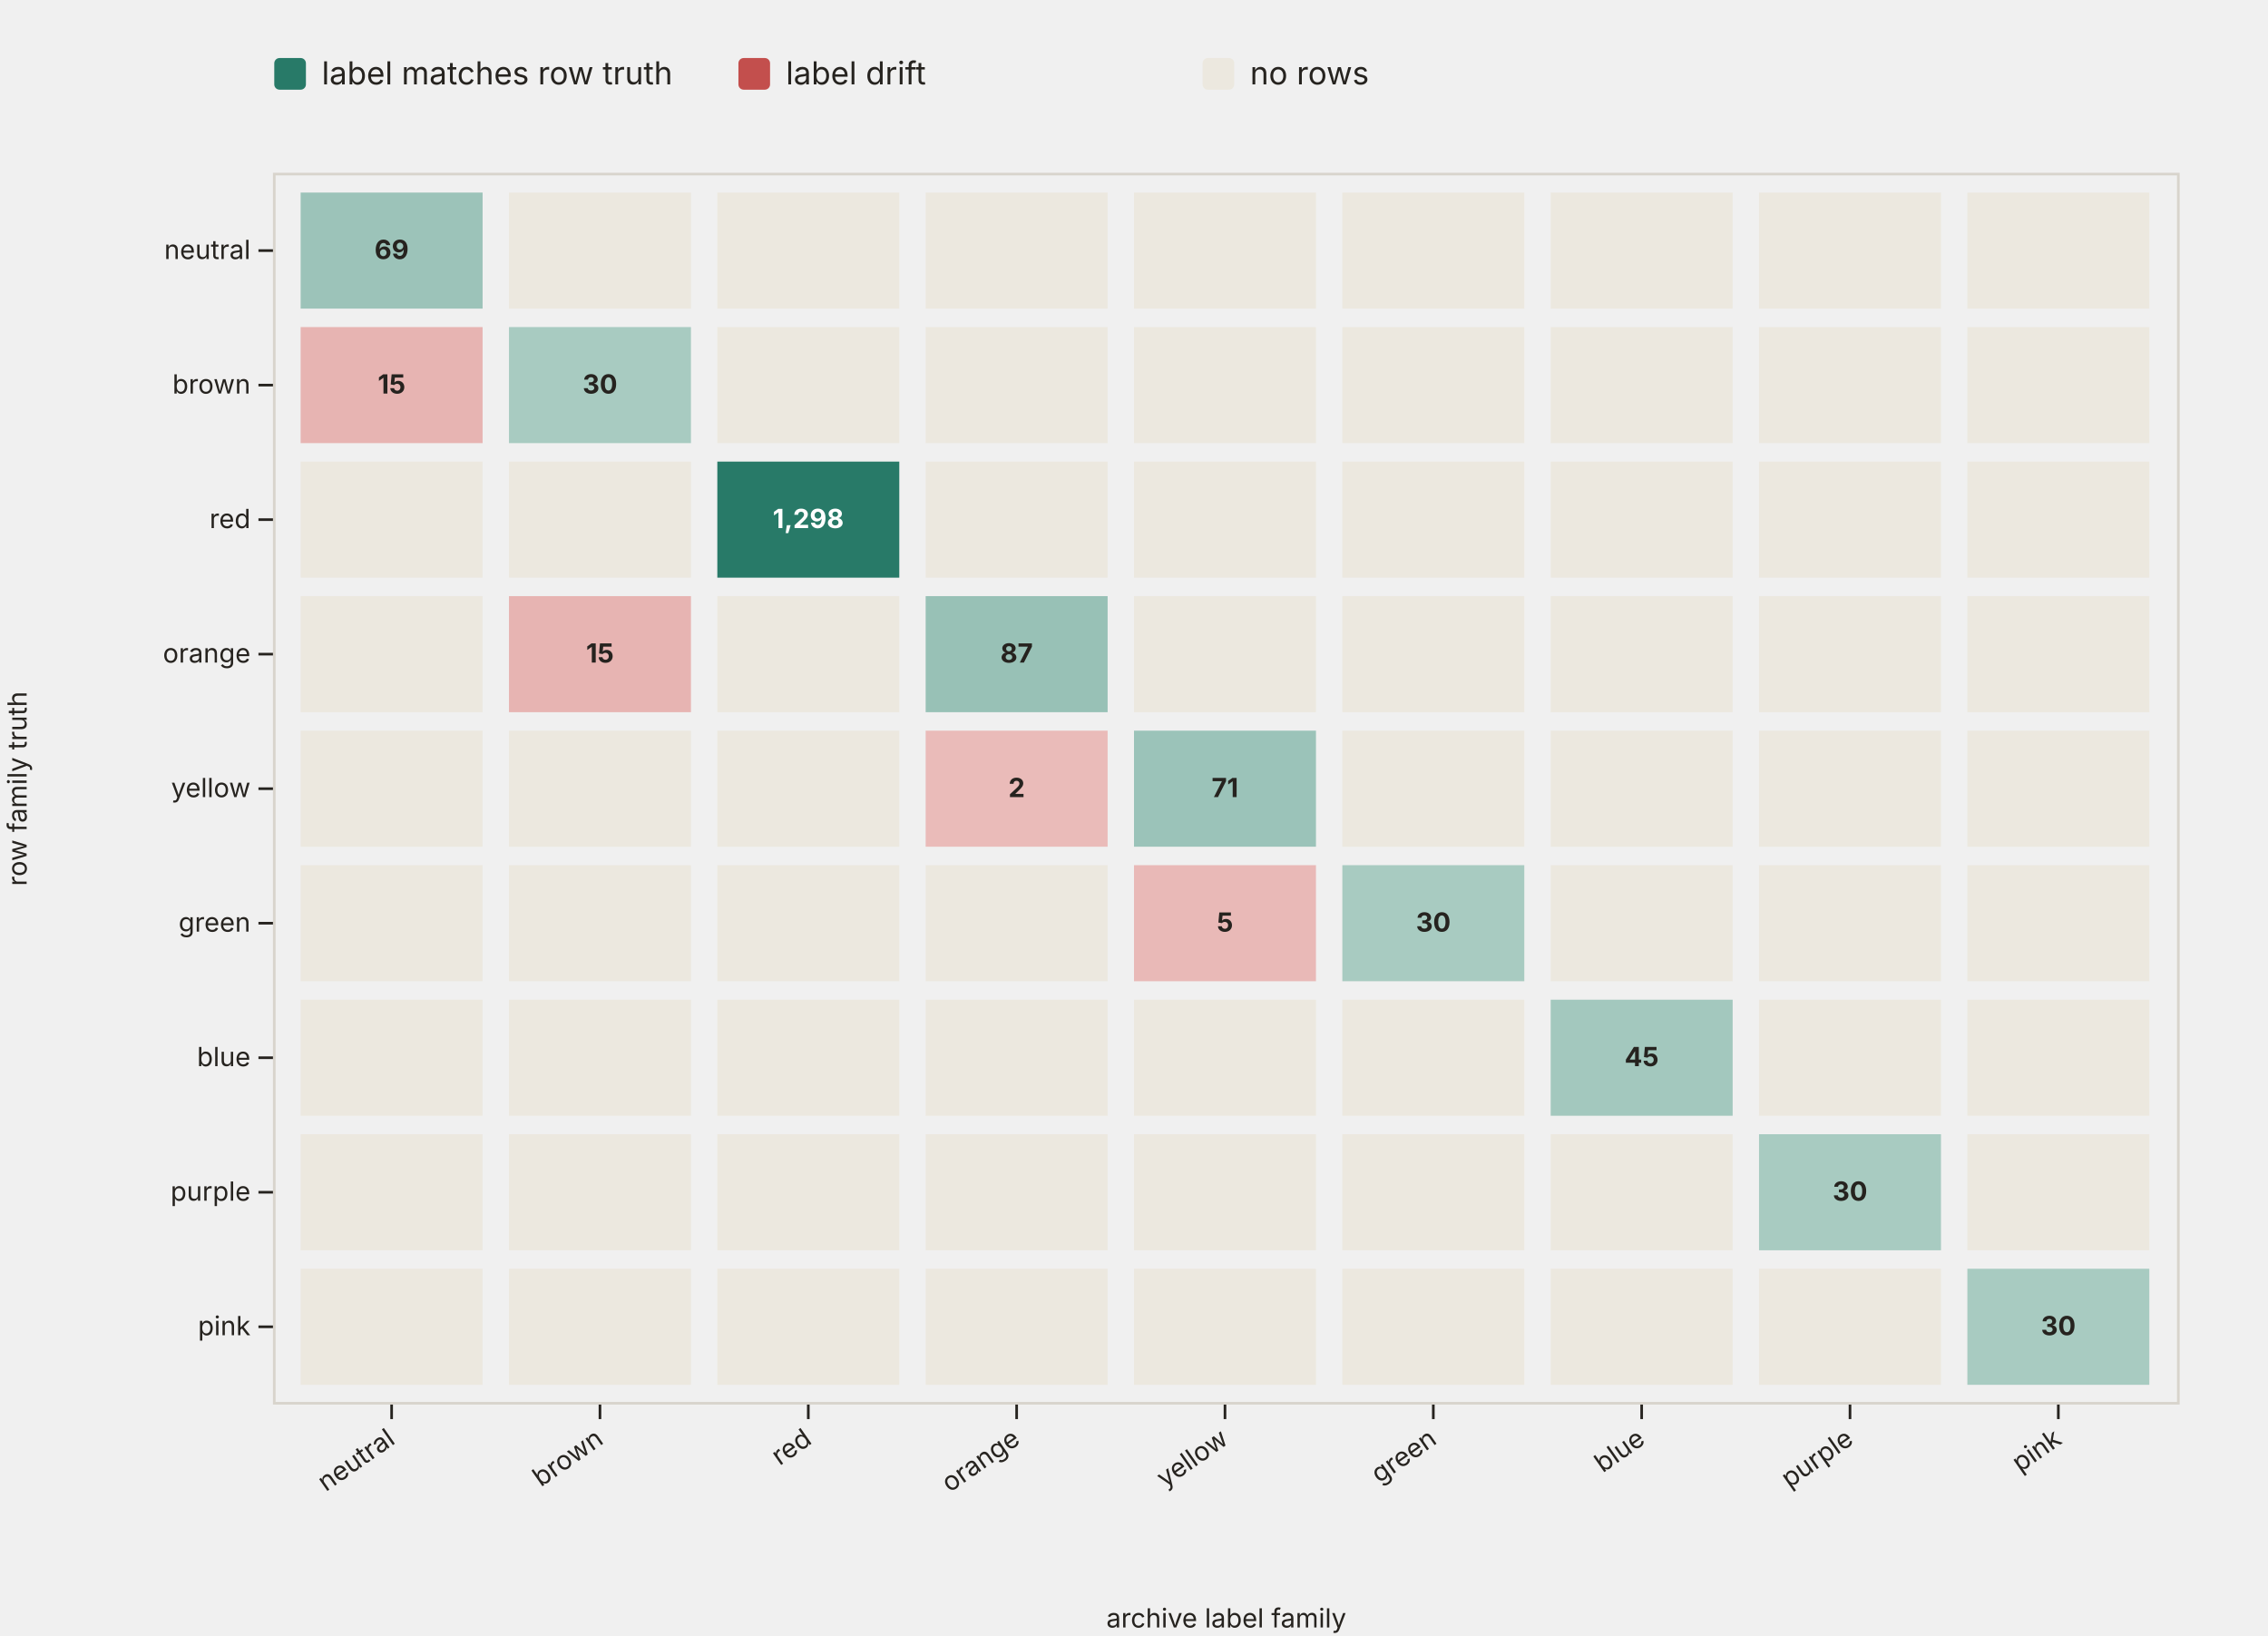
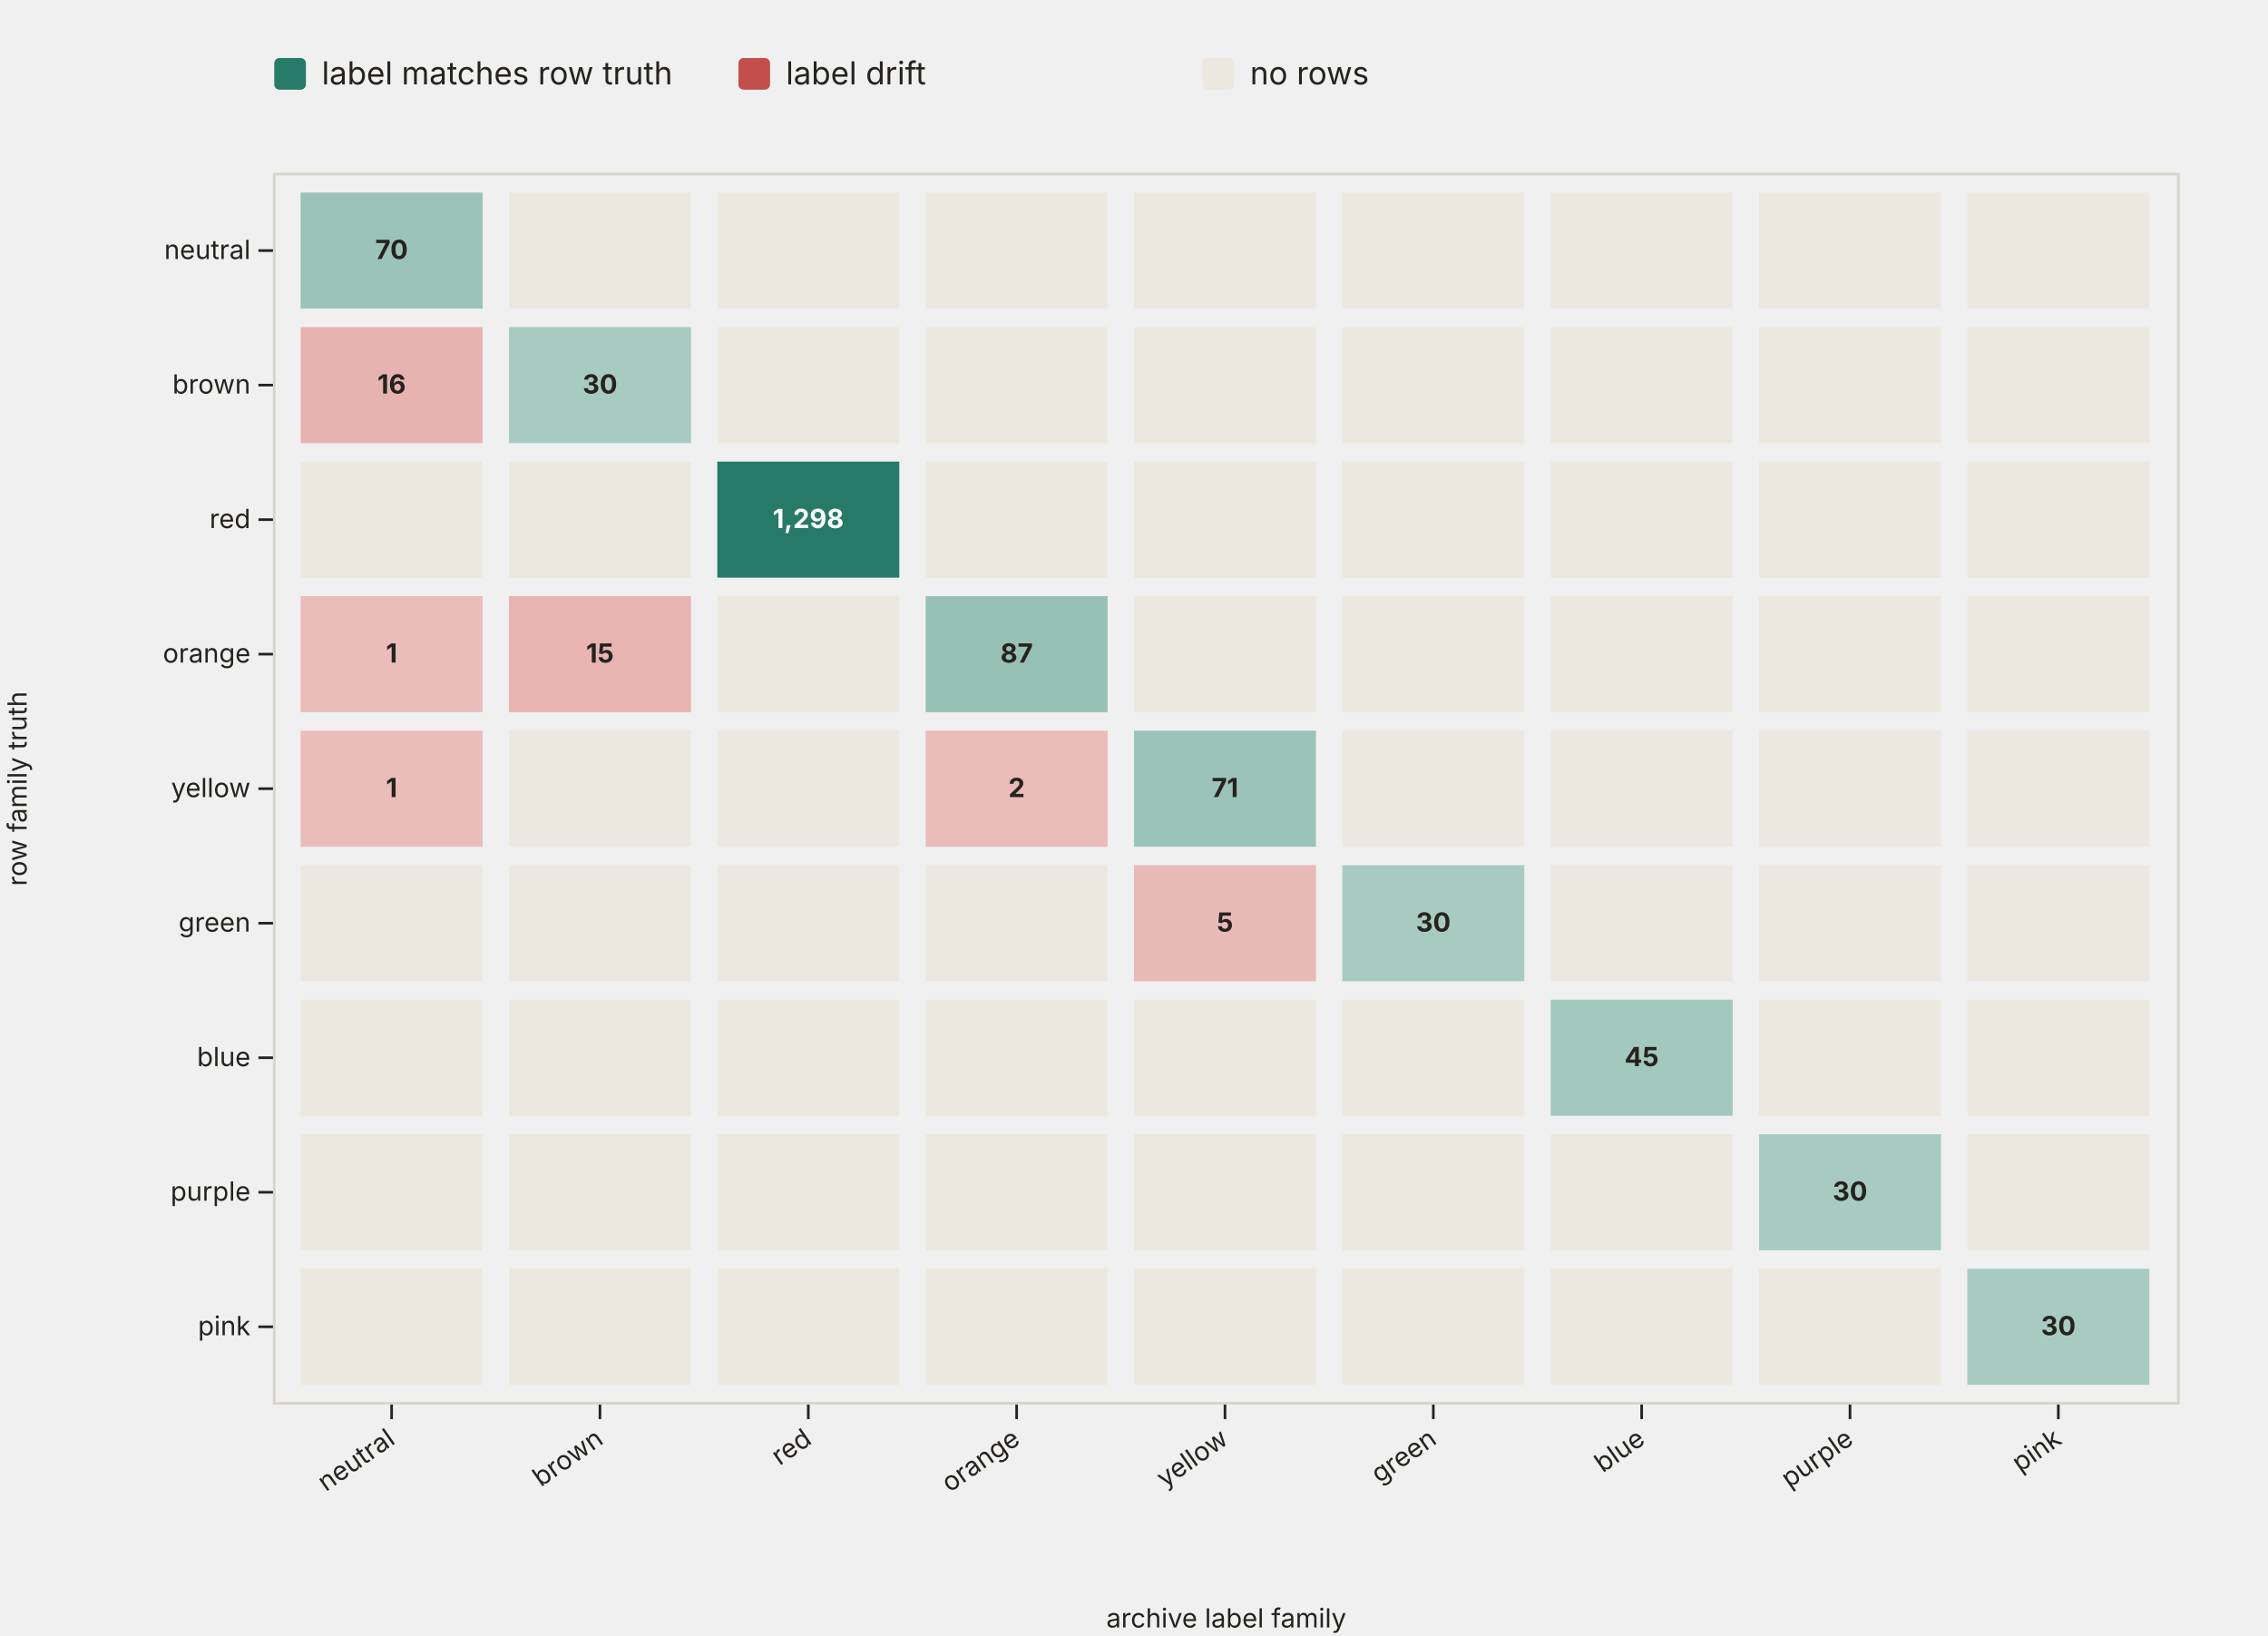
<svg xmlns="http://www.w3.org/2000/svg" class="huey-archive-integrity-check" fill="currentColor" font-family="system-ui, sans-serif" font-size="10" text-anchor="middle" width="860" height="620" viewBox="0 0 860 620" style="background: rgb(246, 245, 242); color: rgb(38, 35, 31); font-family: Inter, Arial, sans-serif;" role="img" aria-labelledby="title desc">
  <style>:where(.huey-archive-integrity-check) {
  --plot-background: white;
  display: block;
  height: auto;
  height: intrinsic;
  max-width: 100%;
}
:where(.huey-archive-integrity-check text),
:where(.huey-archive-integrity-check tspan) {
  white-space: pre;
}</style>
  <g aria-label="y-axis tick" aria-hidden="true" fill="none" stroke="currentColor" transform="translate(0,23)">
    <path transform="translate(104,72)" d="M0,0L-6,0" />
    <path transform="translate(104,123)" d="M0,0L-6,0" />
    <path transform="translate(104,174)" d="M0,0L-6,0" />
    <path transform="translate(104,225)" d="M0,0L-6,0" />
    <path transform="translate(104,276)" d="M0,0L-6,0" />
    <path transform="translate(104,327)" d="M0,0L-6,0" />
    <path transform="translate(104,378)" d="M0,0L-6,0" />
    <path transform="translate(104,429)" d="M0,0L-6,0" />
    <path transform="translate(104,480)" d="M0,0L-6,0" />
  </g>
  <g aria-label="y-axis tick label" text-anchor="end" transform="translate(-9,23)">
    <text y="0.32em" transform="translate(104,72)">neutral</text>
    <text y="0.32em" transform="translate(104,123)">brown</text>
    <text y="0.32em" transform="translate(104,174)">red</text>
    <text y="0.32em" transform="translate(104,225)">orange</text>
    <text y="0.32em" transform="translate(104,276)">yellow</text>
    <text y="0.32em" transform="translate(104,327)">green</text>
    <text y="0.32em" transform="translate(104,378)">blue</text>
    <text y="0.32em" transform="translate(104,429)">purple</text>
    <text y="0.32em" transform="translate(104,480)">pink</text>
  </g>
  <g aria-label="y-axis label" transform="translate(-101,0)">
    <text y="0.71em" transform="translate(104,299) rotate(-90)">row family truth</text>
  </g>
  <g aria-label="x-axis tick" aria-hidden="true" fill="none" stroke="currentColor" transform="translate(35.5,0)">
    <path transform="translate(113,532)" d="M0,0L0,6" />
    <path transform="translate(192,532)" d="M0,0L0,6" />
    <path transform="translate(271,532)" d="M0,0L0,6" />
    <path transform="translate(350,532)" d="M0,0L0,6" />
    <path transform="translate(429,532)" d="M0,0L0,6" />
    <path transform="translate(508,532)" d="M0,0L0,6" />
    <path transform="translate(587,532)" d="M0,0L0,6" />
    <path transform="translate(666,532)" d="M0,0L0,6" />
    <path transform="translate(745,532)" d="M0,0L0,6" />
  </g>
  <g aria-label="x-axis tick label" text-anchor="end" transform="translate(35.5,12.27661)">
    <text y="0.32em" transform="translate(113,532) rotate(-35)">neutral</text>
    <text y="0.32em" transform="translate(192,532) rotate(-35)">brown</text>
    <text y="0.32em" transform="translate(271,532) rotate(-35)">red</text>
    <text y="0.32em" transform="translate(350,532) rotate(-35)">orange</text>
    <text y="0.32em" transform="translate(429,532) rotate(-35)">yellow</text>
    <text y="0.32em" transform="translate(508,532) rotate(-35)">green</text>
    <text y="0.32em" transform="translate(587,532) rotate(-35)">blue</text>
    <text y="0.32em" transform="translate(666,532) rotate(-35)">purple</text>
    <text y="0.32em" transform="translate(745,532) rotate(-35)">pink</text>
  </g>
  <g aria-label="x-axis label" transform="translate(0,85)">
    <text transform="translate(465,532)">archive label family</text>
  </g>
  <g aria-label="cell">
    <rect x="114" width="69" y="73" height="44" fill="rgb(156, 195, 185)" />
-     <rect x="114" width="69" y="124" height="44" fill="rgb(231, 180, 178)" />
+     <rect x="114" width="69" y="124" height="44" fill="rgb(231, 179, 177)" />
    <rect x="114" width="69" y="175" height="44" fill="#ece8df" />
-     <rect x="114" width="69" y="226" height="44" fill="#ece8df" />
-     <rect x="114" width="69" y="277" height="44" fill="#ece8df" />
+     <rect x="114" width="69" y="226" height="44" fill="rgb(234, 189, 187)" />
+     <rect x="114" width="69" y="277" height="44" fill="rgb(234, 189, 187)" />
    <rect x="114" width="69" y="328" height="44" fill="#ece8df" />
    <rect x="114" width="69" y="379" height="44" fill="#ece8df" />
    <rect x="114" width="69" y="430" height="44" fill="#ece8df" />
    <rect x="114" width="69" y="481" height="44" fill="#ece8df" />
    <rect x="193" width="69" y="73" height="44" fill="#ece8df" />
    <rect x="193" width="69" y="124" height="44" fill="rgb(168, 203, 193)" />
    <rect x="193" width="69" y="175" height="44" fill="#ece8df" />
    <rect x="193" width="69" y="226" height="44" fill="rgb(231, 180, 178)" />
    <rect x="193" width="69" y="277" height="44" fill="#ece8df" />
    <rect x="193" width="69" y="328" height="44" fill="#ece8df" />
    <rect x="193" width="69" y="379" height="44" fill="#ece8df" />
    <rect x="193" width="69" y="430" height="44" fill="#ece8df" />
    <rect x="193" width="69" y="481" height="44" fill="#ece8df" />
    <rect x="272" width="69" y="73" height="44" fill="#ece8df" />
    <rect x="272" width="69" y="124" height="44" fill="#ece8df" />
    <rect x="272" width="69" y="175" height="44" fill="rgb(40, 122, 104)" />
    <rect x="272" width="69" y="226" height="44" fill="#ece8df" />
    <rect x="272" width="69" y="277" height="44" fill="#ece8df" />
    <rect x="272" width="69" y="328" height="44" fill="#ece8df" />
    <rect x="272" width="69" y="379" height="44" fill="#ece8df" />
    <rect x="272" width="69" y="430" height="44" fill="#ece8df" />
    <rect x="272" width="69" y="481" height="44" fill="#ece8df" />
    <rect x="351" width="69" y="73" height="44" fill="#ece8df" />
    <rect x="351" width="69" y="124" height="44" fill="#ece8df" />
    <rect x="351" width="69" y="175" height="44" fill="#ece8df" />
    <rect x="351" width="69" y="226" height="44" fill="rgb(152, 193, 182)" />
    <rect x="351" width="69" y="277" height="44" fill="rgb(234, 187, 185)" />
    <rect x="351" width="69" y="328" height="44" fill="#ece8df" />
    <rect x="351" width="69" y="379" height="44" fill="#ece8df" />
    <rect x="351" width="69" y="430" height="44" fill="#ece8df" />
    <rect x="351" width="69" y="481" height="44" fill="#ece8df" />
    <rect x="430" width="69" y="73" height="44" fill="#ece8df" />
    <rect x="430" width="69" y="124" height="44" fill="#ece8df" />
    <rect x="430" width="69" y="175" height="44" fill="#ece8df" />
    <rect x="430" width="69" y="226" height="44" fill="#ece8df" />
    <rect x="430" width="69" y="277" height="44" fill="rgb(155, 195, 185)" />
    <rect x="430" width="69" y="328" height="44" fill="rgb(233, 185, 183)" />
    <rect x="430" width="69" y="379" height="44" fill="#ece8df" />
    <rect x="430" width="69" y="430" height="44" fill="#ece8df" />
    <rect x="430" width="69" y="481" height="44" fill="#ece8df" />
    <rect x="509" width="69" y="73" height="44" fill="#ece8df" />
    <rect x="509" width="69" y="124" height="44" fill="#ece8df" />
    <rect x="509" width="69" y="175" height="44" fill="#ece8df" />
    <rect x="509" width="69" y="226" height="44" fill="#ece8df" />
    <rect x="509" width="69" y="277" height="44" fill="#ece8df" />
    <rect x="509" width="69" y="328" height="44" fill="rgb(168, 203, 193)" />
    <rect x="509" width="69" y="379" height="44" fill="#ece8df" />
    <rect x="509" width="69" y="430" height="44" fill="#ece8df" />
    <rect x="509" width="69" y="481" height="44" fill="#ece8df" />
    <rect x="588" width="69" y="73" height="44" fill="#ece8df" />
    <rect x="588" width="69" y="124" height="44" fill="#ece8df" />
    <rect x="588" width="69" y="175" height="44" fill="#ece8df" />
    <rect x="588" width="69" y="226" height="44" fill="#ece8df" />
    <rect x="588" width="69" y="277" height="44" fill="#ece8df" />
    <rect x="588" width="69" y="328" height="44" fill="#ece8df" />
    <rect x="588" width="69" y="379" height="44" fill="rgb(163, 200, 190)" />
    <rect x="588" width="69" y="430" height="44" fill="#ece8df" />
    <rect x="588" width="69" y="481" height="44" fill="#ece8df" />
    <rect x="667" width="69" y="73" height="44" fill="#ece8df" />
    <rect x="667" width="69" y="124" height="44" fill="#ece8df" />
    <rect x="667" width="69" y="175" height="44" fill="#ece8df" />
    <rect x="667" width="69" y="226" height="44" fill="#ece8df" />
    <rect x="667" width="69" y="277" height="44" fill="#ece8df" />
    <rect x="667" width="69" y="328" height="44" fill="#ece8df" />
    <rect x="667" width="69" y="379" height="44" fill="#ece8df" />
    <rect x="667" width="69" y="430" height="44" fill="rgb(168, 203, 193)" />
    <rect x="667" width="69" y="481" height="44" fill="#ece8df" />
    <rect x="746" width="69" y="73" height="44" fill="#ece8df" />
    <rect x="746" width="69" y="124" height="44" fill="#ece8df" />
    <rect x="746" width="69" y="175" height="44" fill="#ece8df" />
    <rect x="746" width="69" y="226" height="44" fill="#ece8df" />
    <rect x="746" width="69" y="277" height="44" fill="#ece8df" />
    <rect x="746" width="69" y="328" height="44" fill="#ece8df" />
    <rect x="746" width="69" y="379" height="44" fill="#ece8df" />
    <rect x="746" width="69" y="430" height="44" fill="#ece8df" />
    <rect x="746" width="69" y="481" height="44" fill="rgb(168, 203, 193)" />
  </g>
  <g aria-label="text" font-variant="tabular-nums" font-weight="700" transform="translate(35.5,23)">
-     <text y="0.32em" transform="translate(113,72)" fill="#26231f">69</text>
-     <text y="0.32em" transform="translate(113,123)" fill="#26231f">15</text>
+     <text y="0.32em" transform="translate(113,72)" fill="#26231f">70</text>
+     <text y="0.32em" transform="translate(113,123)" fill="#26231f">16</text>
+     <text y="0.32em" transform="translate(113,225)" fill="#26231f">1</text>
+     <text y="0.32em" transform="translate(113,276)" fill="#26231f">1</text>
    <text y="0.32em" transform="translate(192,123)" fill="#26231f">30</text>
    <text y="0.32em" transform="translate(192,225)" fill="#26231f">15</text>
    <text y="0.32em" transform="translate(271,174)" fill="#ffffff">1,298</text>
    <text y="0.32em" transform="translate(350,225)" fill="#26231f">87</text>
    <text y="0.32em" transform="translate(350,276)" fill="#26231f">2</text>
    <text y="0.32em" transform="translate(429,276)" fill="#26231f">71</text>
    <text y="0.32em" transform="translate(429,327)" fill="#26231f">5</text>
    <text y="0.32em" transform="translate(508,327)" fill="#26231f">30</text>
    <text y="0.32em" transform="translate(587,378)" fill="#26231f">45</text>
    <text y="0.32em" transform="translate(666,429)" fill="#26231f">30</text>
    <text y="0.32em" transform="translate(745,480)" fill="#26231f">30</text>
  </g>
  <rect aria-label="frame" fill="none" stroke="#d8d4cc" x="104" y="66" width="722" height="466" />
  <g aria-label="legend" transform="translate(104 22)">
    <rect x="0" y="0" width="12" height="12" rx="2" fill="#287a68" />
    <text x="18" y="10" font-size="12" fill="#26231f" text-anchor="start">label matches row truth</text>
    <rect x="176" y="0" width="12" height="12" rx="2" fill="#c34f4d" />
    <text x="194" y="10" font-size="12" fill="#26231f" text-anchor="start">label drift</text>
    <rect x="352" y="0" width="12" height="12" rx="2" fill="#ece8df" />
    <text x="370" y="10" font-size="12" fill="#26231f" text-anchor="start">no rows</text>
  </g>
</svg>
